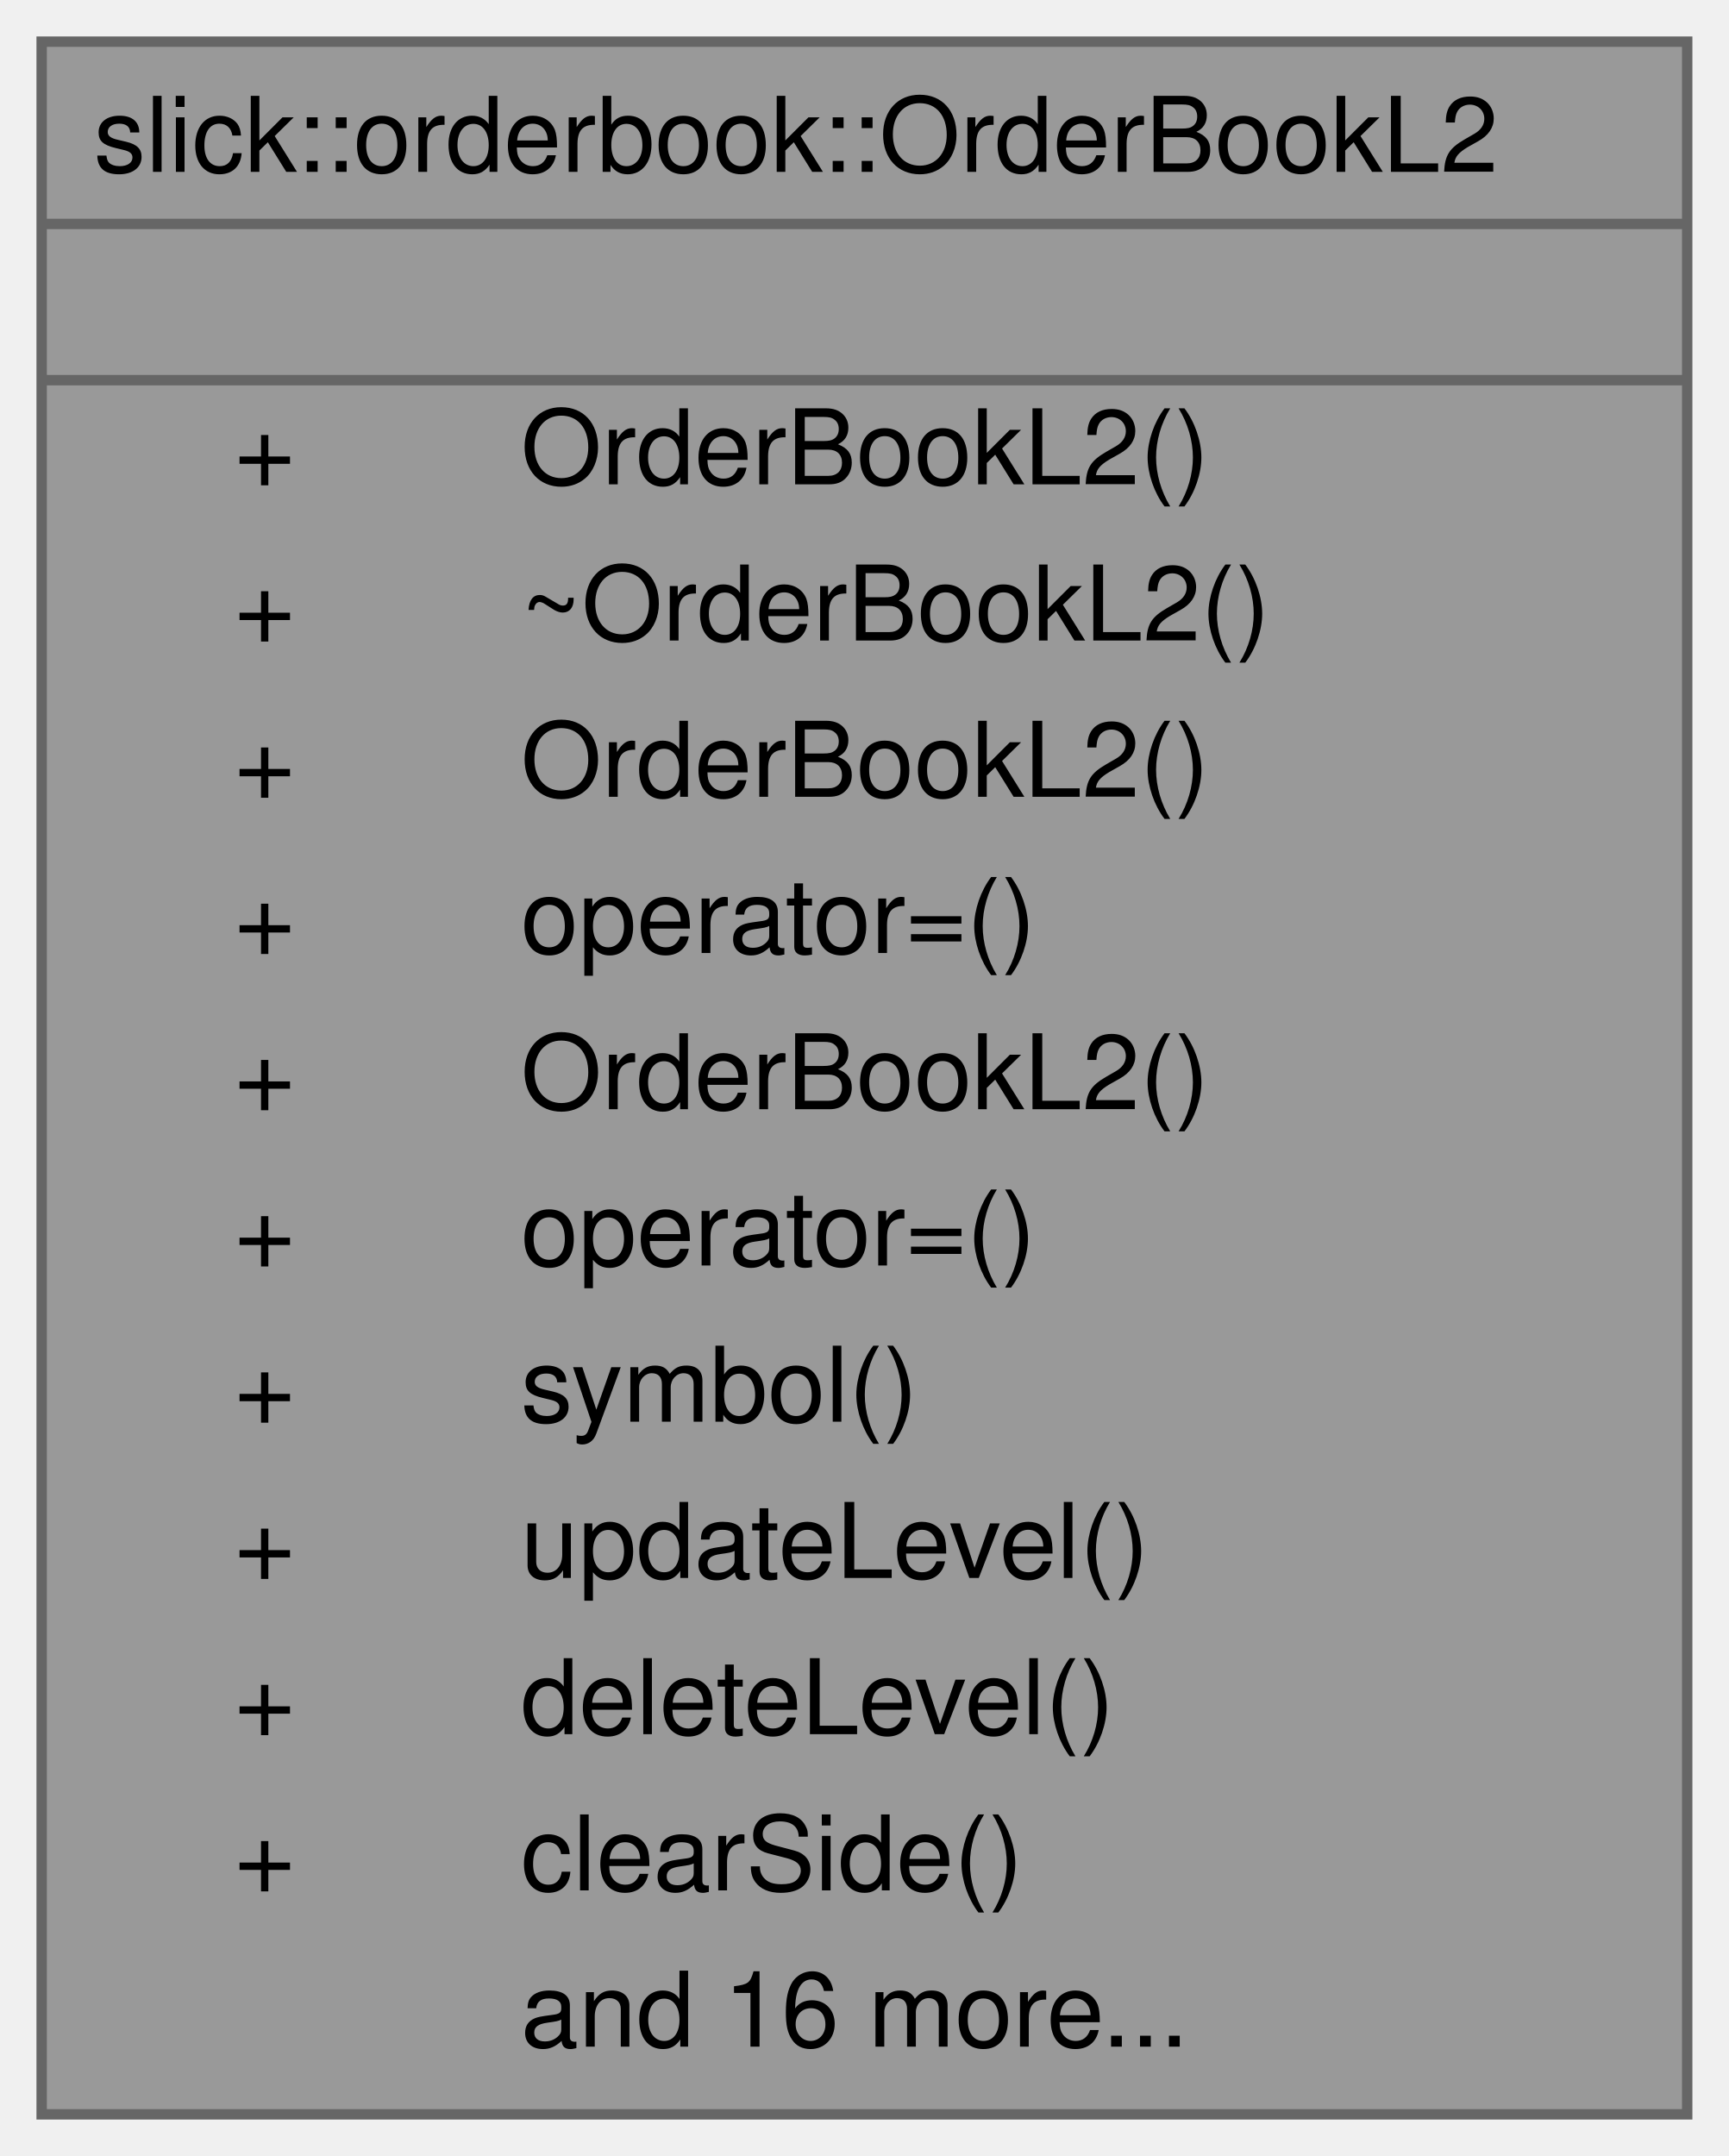
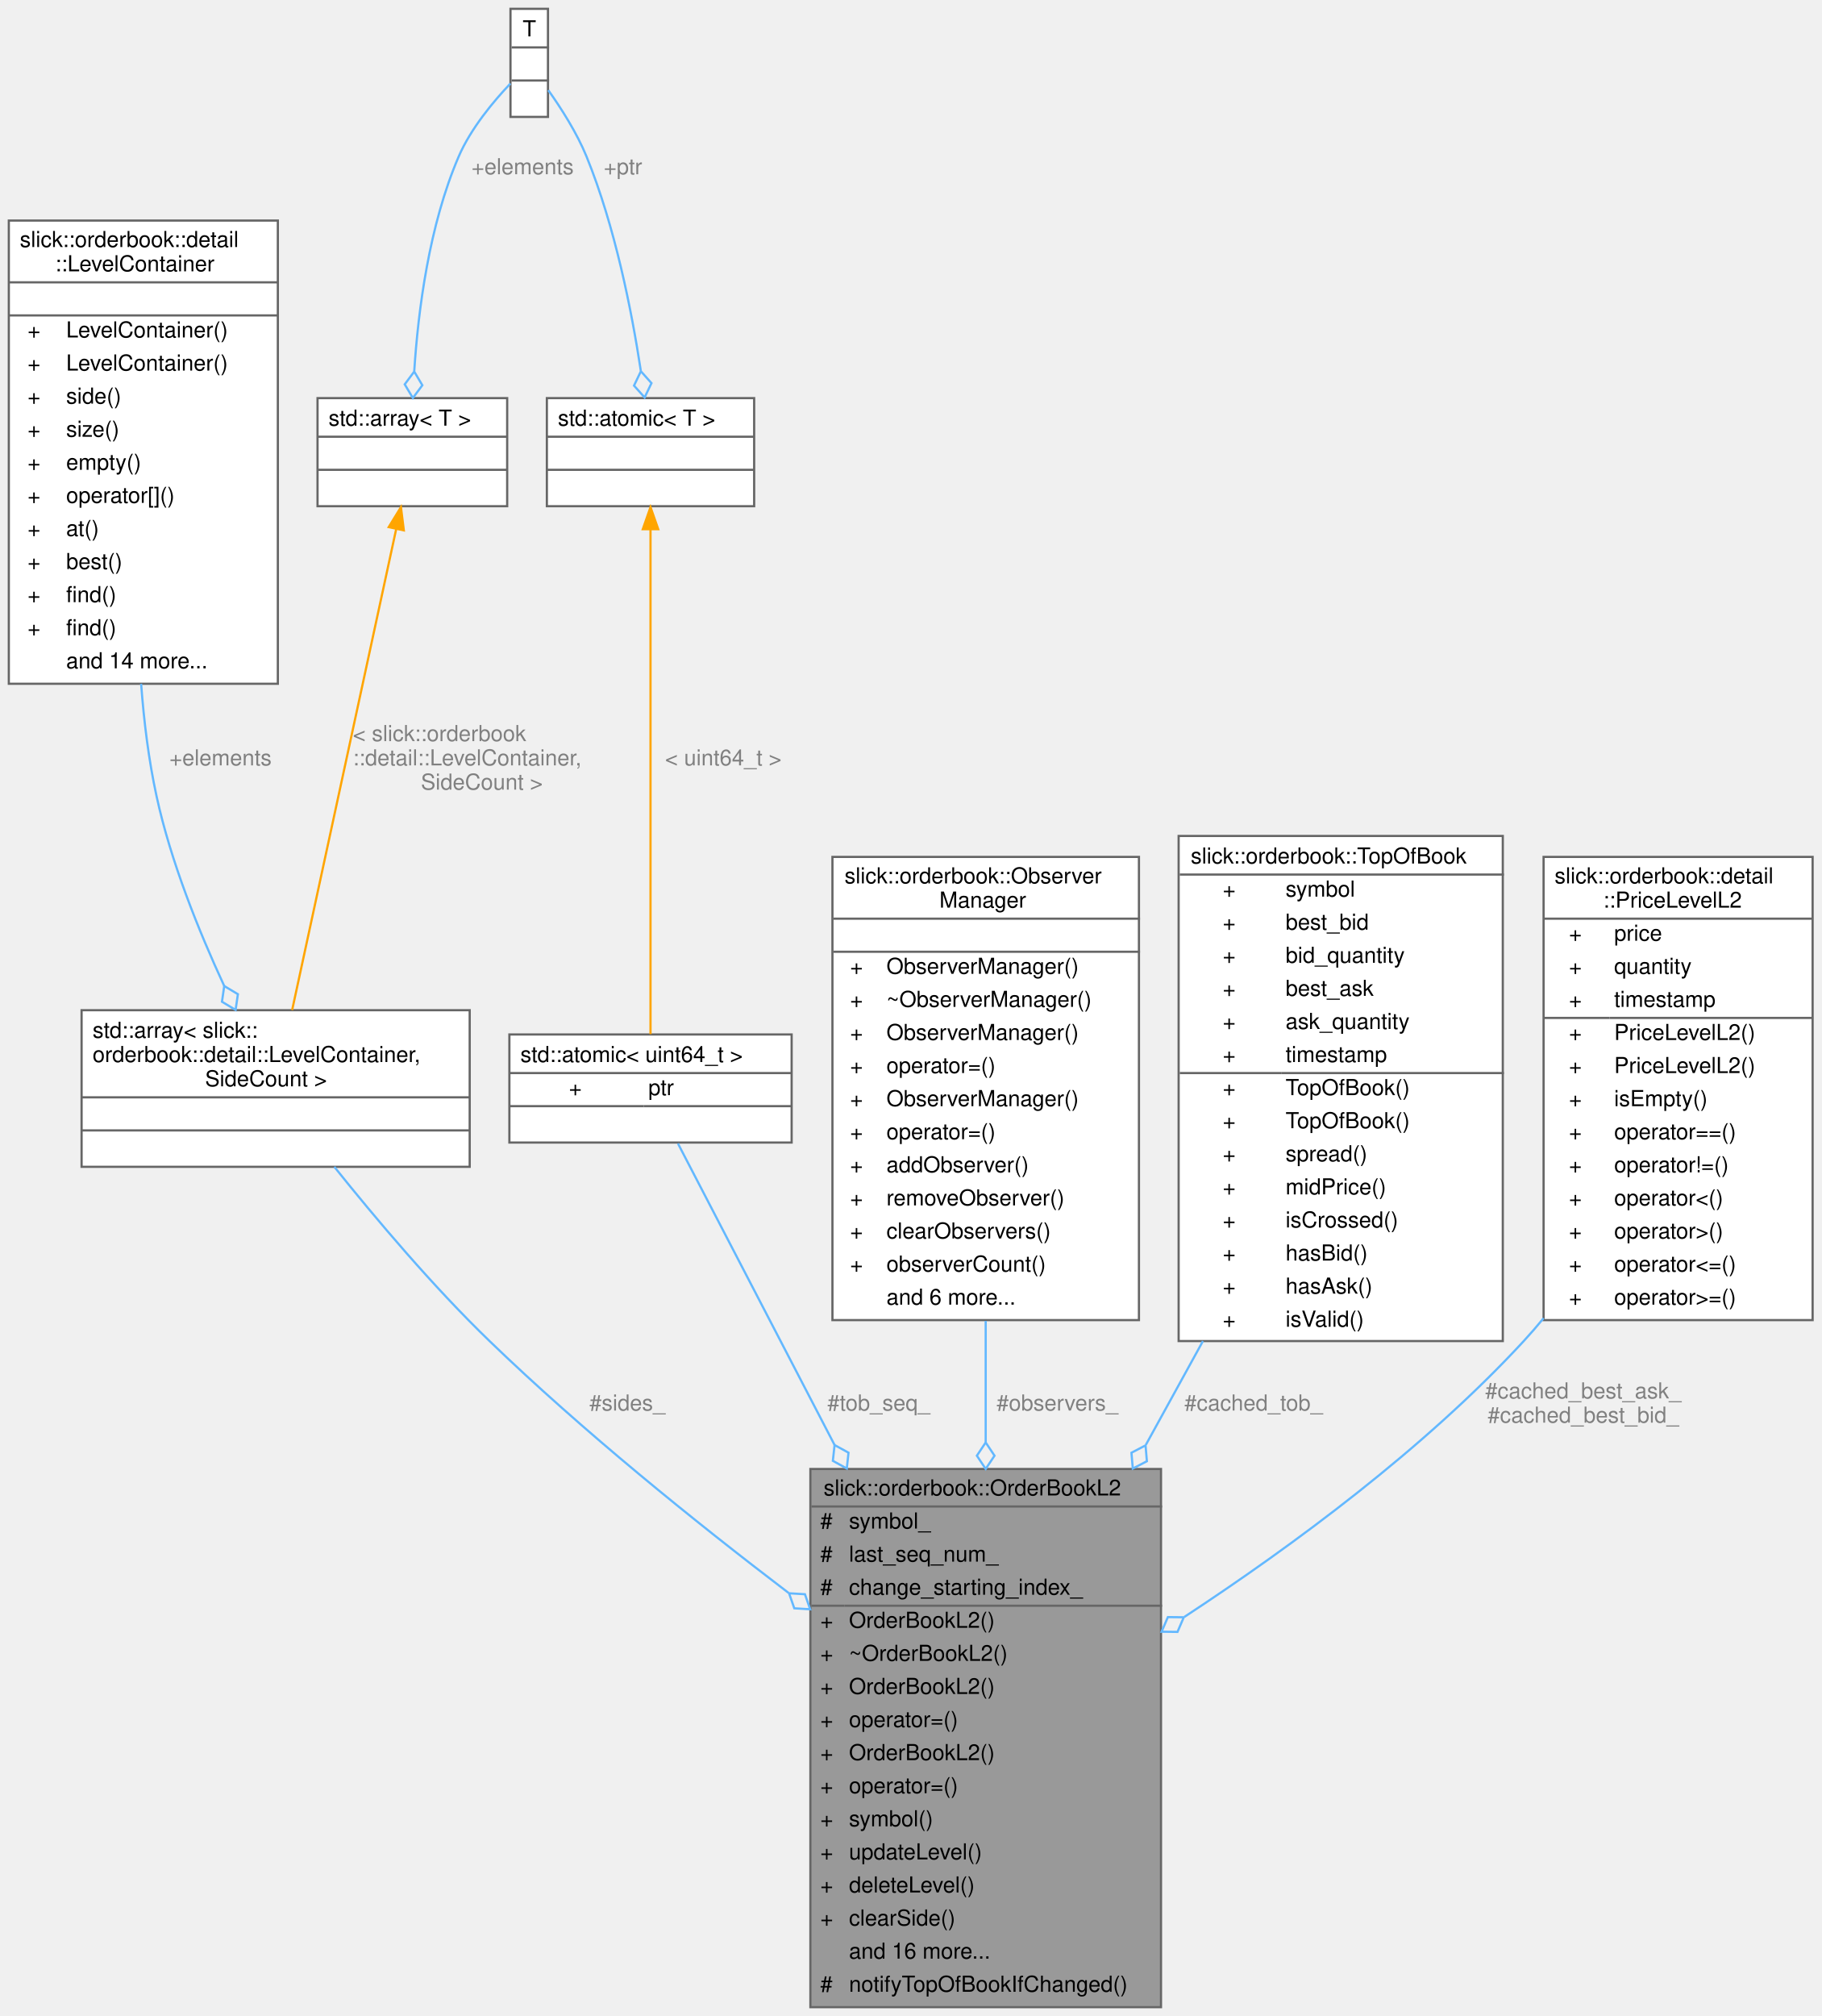
- <svg xmlns="http://www.w3.org/2000/svg" xmlns:xlink="http://www.w3.org/1999/xlink" width="166pt" height="207pt" viewBox="0.00 0.00 166.00 207.00">
-   <g id="graph0" class="graph" transform="scale(1 1) rotate(0) translate(4 203)">
+ <svg xmlns="http://www.w3.org/2000/svg" xmlns:xlink="http://www.w3.org/1999/xlink" width="826pt" height="914pt" viewBox="0.00 0.00 826.00 914.00">
+   <g id="graph0" class="graph" transform="scale(1 1) rotate(0) translate(4 910)">
    <g id="Node000001" class="node">
      <g id="a_Node000001">
        <a xlink:title="Level 2 OrderBook - aggregated price levels.">
-           <polygon fill="#999999" stroke="transparent" points="158,-199 0,-199 0,0 158,0 158,-199" />
-           <text text-anchor="start" x="5" y="-186.5" font-family="Helvetica,sans-Serif" font-size="10.00">slick::orderbook::OrderBookL2</text>
-           <text text-anchor="start" x="77" y="-171.5" font-family="Helvetica,sans-Serif" font-size="10.00"> </text>
-           <text text-anchor="start" x="18.5" y="-156.5" font-family="Helvetica,sans-Serif" font-size="10.00">+</text>
-           <text text-anchor="start" x="46" y="-156.5" font-family="Helvetica,sans-Serif" font-size="10.00">OrderBookL2()</text>
-           <text text-anchor="start" x="18.5" y="-141.5" font-family="Helvetica,sans-Serif" font-size="10.00">+</text>
-           <text text-anchor="start" x="46" y="-141.5" font-family="Helvetica,sans-Serif" font-size="10.00">~OrderBookL2()</text>
-           <text text-anchor="start" x="18.5" y="-126.5" font-family="Helvetica,sans-Serif" font-size="10.00">+</text>
-           <text text-anchor="start" x="46" y="-126.5" font-family="Helvetica,sans-Serif" font-size="10.00">OrderBookL2()</text>
-           <text text-anchor="start" x="18.5" y="-111.5" font-family="Helvetica,sans-Serif" font-size="10.00">+</text>
-           <text text-anchor="start" x="46" y="-111.5" font-family="Helvetica,sans-Serif" font-size="10.00">operator=()</text>
-           <text text-anchor="start" x="18.5" y="-96.5" font-family="Helvetica,sans-Serif" font-size="10.00">+</text>
-           <text text-anchor="start" x="46" y="-96.5" font-family="Helvetica,sans-Serif" font-size="10.00">OrderBookL2()</text>
-           <text text-anchor="start" x="18.5" y="-81.5" font-family="Helvetica,sans-Serif" font-size="10.00">+</text>
-           <text text-anchor="start" x="46" y="-81.5" font-family="Helvetica,sans-Serif" font-size="10.00">operator=()</text>
-           <text text-anchor="start" x="18.5" y="-66.5" font-family="Helvetica,sans-Serif" font-size="10.00">+</text>
-           <text text-anchor="start" x="46" y="-66.5" font-family="Helvetica,sans-Serif" font-size="10.00">symbol()</text>
-           <text text-anchor="start" x="18.5" y="-51.5" font-family="Helvetica,sans-Serif" font-size="10.00">+</text>
-           <text text-anchor="start" x="46" y="-51.5" font-family="Helvetica,sans-Serif" font-size="10.00">updateLevel()</text>
-           <text text-anchor="start" x="18.5" y="-36.5" font-family="Helvetica,sans-Serif" font-size="10.00">+</text>
-           <text text-anchor="start" x="46" y="-36.5" font-family="Helvetica,sans-Serif" font-size="10.00">deleteLevel()</text>
-           <text text-anchor="start" x="18.5" y="-21.5" font-family="Helvetica,sans-Serif" font-size="10.00">+</text>
-           <text text-anchor="start" x="46" y="-21.5" font-family="Helvetica,sans-Serif" font-size="10.00">clearSide()</text>
-           <text text-anchor="start" x="46" y="-6.5" font-family="Helvetica,sans-Serif" font-size="10.00">and 16 more...</text>
-           <polygon fill="#666666" stroke="#666666" points="0,-181.5 0,-181.5 158,-181.5 158,-181.5 0,-181.5" />
-           <polygon fill="#666666" stroke="#666666" points="0,-166.5 0,-166.5 158,-166.5 158,-166.5 0,-166.5" />
-           <polygon fill="none" stroke="#666666" points="0,0 0,-199 158,-199 158,0 0,0" />
-         </a>
-       </g>
+           <polygon fill="#999999" stroke="transparent" points="522.5,-244 363.5,-244 363.5,0 522.5,0 522.5,-244" />
+           <text text-anchor="start" x="369.5" y="-232" font-family="Helvetica,sans-Serif" font-size="10.00">slick::orderbook::OrderBookL2</text>
+           <text text-anchor="start" x="368" y="-217" font-family="Helvetica,sans-Serif" font-size="10.00">#</text>
+           <text text-anchor="start" x="381" y="-217" font-family="Helvetica,sans-Serif" font-size="10.00">symbol_</text>
+           <text text-anchor="start" x="368" y="-202" font-family="Helvetica,sans-Serif" font-size="10.00">#</text>
+           <text text-anchor="start" x="381" y="-202" font-family="Helvetica,sans-Serif" font-size="10.00">last_seq_num_</text>
+           <text text-anchor="start" x="368" y="-187" font-family="Helvetica,sans-Serif" font-size="10.00">#</text>
+           <text text-anchor="start" x="381" y="-187" font-family="Helvetica,sans-Serif" font-size="10.00">change_starting_index_</text>
+           <text text-anchor="start" x="368" y="-172" font-family="Helvetica,sans-Serif" font-size="10.00">+</text>
+           <text text-anchor="start" x="381" y="-172" font-family="Helvetica,sans-Serif" font-size="10.00">OrderBookL2()</text>
+           <text text-anchor="start" x="368" y="-157" font-family="Helvetica,sans-Serif" font-size="10.00">+</text>
+           <text text-anchor="start" x="381" y="-157" font-family="Helvetica,sans-Serif" font-size="10.00">~OrderBookL2()</text>
+           <text text-anchor="start" x="368" y="-142" font-family="Helvetica,sans-Serif" font-size="10.00">+</text>
+           <text text-anchor="start" x="381" y="-142" font-family="Helvetica,sans-Serif" font-size="10.00">OrderBookL2()</text>
+           <text text-anchor="start" x="368" y="-127" font-family="Helvetica,sans-Serif" font-size="10.00">+</text>
+           <text text-anchor="start" x="381" y="-127" font-family="Helvetica,sans-Serif" font-size="10.00">operator=()</text>
+           <text text-anchor="start" x="368" y="-112" font-family="Helvetica,sans-Serif" font-size="10.00">+</text>
+           <text text-anchor="start" x="381" y="-112" font-family="Helvetica,sans-Serif" font-size="10.00">OrderBookL2()</text>
+           <text text-anchor="start" x="368" y="-97" font-family="Helvetica,sans-Serif" font-size="10.00">+</text>
+           <text text-anchor="start" x="381" y="-97" font-family="Helvetica,sans-Serif" font-size="10.00">operator=()</text>
+           <text text-anchor="start" x="368" y="-82" font-family="Helvetica,sans-Serif" font-size="10.00">+</text>
+           <text text-anchor="start" x="381" y="-82" font-family="Helvetica,sans-Serif" font-size="10.00">symbol()</text>
+           <text text-anchor="start" x="368" y="-67" font-family="Helvetica,sans-Serif" font-size="10.00">+</text>
+           <text text-anchor="start" x="381" y="-67" font-family="Helvetica,sans-Serif" font-size="10.00">updateLevel()</text>
+           <text text-anchor="start" x="368" y="-52" font-family="Helvetica,sans-Serif" font-size="10.00">+</text>
+           <text text-anchor="start" x="381" y="-52" font-family="Helvetica,sans-Serif" font-size="10.00">deleteLevel()</text>
+           <text text-anchor="start" x="368" y="-37" font-family="Helvetica,sans-Serif" font-size="10.00">+</text>
+           <text text-anchor="start" x="381" y="-37" font-family="Helvetica,sans-Serif" font-size="10.00">clearSide()</text>
+           <text text-anchor="start" x="381" y="-22" font-family="Helvetica,sans-Serif" font-size="10.00">and 16 more...</text>
+           <text text-anchor="start" x="368" y="-7" font-family="Helvetica,sans-Serif" font-size="10.00">#</text>
+           <text text-anchor="start" x="381" y="-7" font-family="Helvetica,sans-Serif" font-size="10.00">notifyTopOfBookIfChanged()</text>
+           <polygon fill="#666666" stroke="#666666" points="364,-227 364,-227 523,-227 523,-227 364,-227" />
+           <polygon fill="#666666" stroke="#666666" points="364,-182 364,-182 379,-182 379,-182 364,-182" />
+           <polygon fill="#666666" stroke="#666666" points="379,-182 379,-182 523,-182 523,-182 379,-182" />
+           <polygon fill="none" stroke="#666666" points="363.5,0 363.5,-244 522.5,-244 522.5,0 363.5,0" />
+         </a>
+       </g>
+     </g>
+     <g id="Node000002" class="node">
+       <g id="a_Node000002">
+         <a xlink:title=" ">
+           <polygon fill="white" stroke="transparent" points="209,-452 33,-452 33,-381 209,-381 209,-452" />
+           <text text-anchor="start" x="38" y="-439.5" font-family="Helvetica,sans-Serif" font-size="10.00">std::array&lt; slick::</text>
+           <text text-anchor="start" x="38" y="-428.5" font-family="Helvetica,sans-Serif" font-size="10.00">orderbook::detail::LevelContainer,</text>
+           <text text-anchor="start" x="89" y="-417.5" font-family="Helvetica,sans-Serif" font-size="10.00"> SideCount &gt;</text>
+           <text text-anchor="start" x="119" y="-402.5" font-family="Helvetica,sans-Serif" font-size="10.00"> </text>
+           <text text-anchor="start" x="119" y="-387.5" font-family="Helvetica,sans-Serif" font-size="10.00"> </text>
+           <polygon fill="#666666" stroke="#666666" points="33,-412.5 33,-412.5 209,-412.5 209,-412.5 33,-412.5" />
+           <polygon fill="#666666" stroke="#666666" points="33,-397.5 33,-397.5 209,-397.5 209,-397.5 33,-397.5" />
+           <polygon fill="none" stroke="#666666" points="33,-381 33,-452 209,-452 209,-381 33,-381" />
+         </a>
+       </g>
+     </g>
+     <g id="edge1_Node000001_Node000002" class="edge">
+       <g id="a_edge1_Node000001_Node000002">
+         <a xlink:title=" ">
+           <path fill="none" stroke="#63b8ff" d="M147.63,-380.97C166.28,-357.66 192.36,-326.76 218,-302 260.14,-261.31 310.93,-220.31 353.59,-187.83" />
+           <polygon fill="none" stroke="#63b8ff" points="353.83,-187.65 356.2,-180.84 363.4,-180.4 361.03,-187.22 353.83,-187.65" />
+         </a>
+       </g>
+       <text text-anchor="middle" x="280.5" y="-270.5" font-family="Helvetica,sans-Serif" font-size="10.00" fill="grey"> #sides_</text>
+     </g>
+     <g id="Node000003" class="node">
+       <g id="a_Node000003">
+         <a xlink:href="classslick_1_1orderbook_1_1detail_1_1LevelContainer.html" target="_top" xlink:title="Container for storing sorted price levels Uses a sorted vector for cache-friendly storage (optimal fo...">
+           <polygon fill="white" stroke="transparent" points="122,-810 0,-810 0,-600 122,-600 122,-810" />
+           <text text-anchor="start" x="5" y="-798" font-family="Helvetica,sans-Serif" font-size="10.00">slick::orderbook::detail</text>
+           <text text-anchor="start" x="21" y="-787" font-family="Helvetica,sans-Serif" font-size="10.00">::LevelContainer</text>
+           <text text-anchor="start" x="59" y="-772" font-family="Helvetica,sans-Serif" font-size="10.00"> </text>
+           <text text-anchor="start" x="8.5" y="-757" font-family="Helvetica,sans-Serif" font-size="10.00">+</text>
+           <text text-anchor="start" x="26" y="-757" font-family="Helvetica,sans-Serif" font-size="10.00">LevelContainer()</text>
+           <text text-anchor="start" x="8.5" y="-742" font-family="Helvetica,sans-Serif" font-size="10.00">+</text>
+           <text text-anchor="start" x="26" y="-742" font-family="Helvetica,sans-Serif" font-size="10.00">LevelContainer()</text>
+           <text text-anchor="start" x="8.5" y="-727" font-family="Helvetica,sans-Serif" font-size="10.00">+</text>
+           <text text-anchor="start" x="26" y="-727" font-family="Helvetica,sans-Serif" font-size="10.00">side()</text>
+           <text text-anchor="start" x="8.5" y="-712" font-family="Helvetica,sans-Serif" font-size="10.00">+</text>
+           <text text-anchor="start" x="26" y="-712" font-family="Helvetica,sans-Serif" font-size="10.00">size()</text>
+           <text text-anchor="start" x="8.5" y="-697" font-family="Helvetica,sans-Serif" font-size="10.00">+</text>
+           <text text-anchor="start" x="26" y="-697" font-family="Helvetica,sans-Serif" font-size="10.00">empty()</text>
+           <text text-anchor="start" x="8.5" y="-682" font-family="Helvetica,sans-Serif" font-size="10.00">+</text>
+           <text text-anchor="start" x="26" y="-682" font-family="Helvetica,sans-Serif" font-size="10.00">operator[]()</text>
+           <text text-anchor="start" x="8.5" y="-667" font-family="Helvetica,sans-Serif" font-size="10.00">+</text>
+           <text text-anchor="start" x="26" y="-667" font-family="Helvetica,sans-Serif" font-size="10.00">at()</text>
+           <text text-anchor="start" x="8.5" y="-652" font-family="Helvetica,sans-Serif" font-size="10.00">+</text>
+           <text text-anchor="start" x="26" y="-652" font-family="Helvetica,sans-Serif" font-size="10.00">best()</text>
+           <text text-anchor="start" x="8.5" y="-637" font-family="Helvetica,sans-Serif" font-size="10.00">+</text>
+           <text text-anchor="start" x="26" y="-637" font-family="Helvetica,sans-Serif" font-size="10.00">find()</text>
+           <text text-anchor="start" x="8.5" y="-622" font-family="Helvetica,sans-Serif" font-size="10.00">+</text>
+           <text text-anchor="start" x="26" y="-622" font-family="Helvetica,sans-Serif" font-size="10.00">find()</text>
+           <text text-anchor="start" x="26" y="-607" font-family="Helvetica,sans-Serif" font-size="10.00">and 14 more...</text>
+           <polygon fill="#666666" stroke="#666666" points="0,-782 0,-782 122,-782 122,-782 0,-782" />
+           <polygon fill="#666666" stroke="#666666" points="0,-767 0,-767 122,-767 122,-767 0,-767" />
+           <polygon fill="none" stroke="#666666" points="0,-600 0,-810 122,-810 122,-600 0,-600" />
+         </a>
+       </g>
+     </g>
+     <g id="edge2_Node000002_Node000003" class="edge">
+       <g id="a_edge2_Node000002_Node000003">
+         <a xlink:title=" ">
+           <path fill="none" stroke="#63b8ff" d="M60,-599.98C61.27,-582.82 63.45,-565.32 67,-549 73.46,-519.3 86.2,-487.75 97.68,-463" />
+           <polygon fill="none" stroke="#63b8ff" points="97.69,-462.97 96.66,-455.84 102.84,-452.13 103.88,-459.27 97.69,-462.97" />
+         </a>
+       </g>
+       <text text-anchor="middle" x="96" y="-563" font-family="Helvetica,sans-Serif" font-size="10.00" fill="grey"> +elements</text>
+     </g>
+     <g id="Node000004" class="node">
+       <g id="a_Node000004">
+         <a xlink:title=" ">
+           <polygon fill="white" stroke="transparent" points="226,-729.5 140,-729.5 140,-680.5 226,-680.5 226,-729.5" />
+           <text text-anchor="start" x="145" y="-717" font-family="Helvetica,sans-Serif" font-size="10.00">std::array&lt; T &gt;</text>
+           <text text-anchor="start" x="181" y="-702" font-family="Helvetica,sans-Serif" font-size="10.00"> </text>
+           <text text-anchor="start" x="181" y="-687" font-family="Helvetica,sans-Serif" font-size="10.00"> </text>
+           <polygon fill="#666666" stroke="#666666" points="140,-712 140,-712 226,-712 226,-712 140,-712" />
+           <polygon fill="#666666" stroke="#666666" points="140,-697 140,-697 226,-697 226,-697 140,-697" />
+           <polygon fill="none" stroke="#666666" points="140,-680.5 140,-729.5 226,-729.5 226,-680.5 140,-680.5" />
+         </a>
+       </g>
+     </g>
+     <g id="edge3_Node000002_Node000004" class="edge">
+       <g id="a_edge3_Node000002_Node000004">
+         <a xlink:title=" ">
+           <path fill="none" stroke="orange" d="M175.67,-670.14C163.79,-615.25 140.46,-507.4 128.48,-452.06" />
+           <polygon fill="orange" stroke="orange" points="172.28,-671.03 177.82,-680.07 179.13,-669.55 172.28,-671.03" />
+         </a>
+       </g>
+       <text text-anchor="start" x="156" y="-574" font-family="Helvetica,sans-Serif" font-size="10.00" fill="grey"> &lt; slick::orderbook</text>
+       <text text-anchor="start" x="156" y="-563" font-family="Helvetica,sans-Serif" font-size="10.00" fill="grey">::detail::LevelContainer,</text>
+       <text text-anchor="middle" x="214.5" y="-552" font-family="Helvetica,sans-Serif" font-size="10.00" fill="grey"> SideCount &gt;</text>
+     </g>
+     <g id="Node000005" class="node">
+       <g id="a_Node000005">
+         <a xlink:title=" ">
+           <polygon fill="white" stroke="transparent" points="244.5,-906 227.5,-906 227.5,-857 244.5,-857 244.5,-906" />
+           <text text-anchor="start" x="233" y="-893.5" font-family="Helvetica,sans-Serif" font-size="10.00">T</text>
+           <text text-anchor="start" x="234.5" y="-878.5" font-family="Helvetica,sans-Serif" font-size="10.00"> </text>
+           <text text-anchor="start" x="234.5" y="-863.5" font-family="Helvetica,sans-Serif" font-size="10.00"> </text>
+           <polygon fill="#666666" stroke="#666666" points="228,-888.5 228,-888.5 245,-888.5 245,-888.5 228,-888.5" />
+           <polygon fill="#666666" stroke="#666666" points="228,-873.5 228,-873.5 245,-873.5 245,-873.5 228,-873.5" />
+           <polygon fill="none" stroke="#666666" points="227.5,-857 227.5,-906 244.5,-906 244.5,-857 227.5,-857" />
+         </a>
+       </g>
+     </g>
+     <g id="edge4_Node000004_Node000005" class="edge">
+       <g id="a_edge4_Node000004_Node000005">
+         <a xlink:title=" ">
+           <path fill="none" stroke="#63b8ff" d="M227.45,-872.11C220,-864.27 209.54,-851.87 204,-839 190.59,-807.86 185.63,-769.32 183.86,-741.75" />
+           <polygon fill="none" stroke="#63b8ff" points="183.85,-741.54 179.54,-735.75 183.23,-729.56 187.53,-735.34 183.85,-741.54" />
+         </a>
+       </g>
+       <text text-anchor="middle" x="233" y="-831" font-family="Helvetica,sans-Serif" font-size="10.00" fill="grey"> +elements</text>
+     </g>
+     <g id="Node000010" class="node">
+       <g id="a_Node000010">
+         <a xlink:title=" ">
+           <polygon fill="white" stroke="transparent" points="338,-729.5 244,-729.5 244,-680.5 338,-680.5 338,-729.5" />
+           <text text-anchor="start" x="249" y="-717" font-family="Helvetica,sans-Serif" font-size="10.00">std::atomic&lt; T &gt;</text>
+           <text text-anchor="start" x="289" y="-702" font-family="Helvetica,sans-Serif" font-size="10.00"> </text>
+           <text text-anchor="start" x="289" y="-687" font-family="Helvetica,sans-Serif" font-size="10.00"> </text>
+           <polygon fill="#666666" stroke="#666666" points="244,-712 244,-712 338,-712 338,-712 244,-712" />
+           <polygon fill="#666666" stroke="#666666" points="244,-697 244,-697 338,-697 338,-697 244,-697" />
+           <polygon fill="none" stroke="#666666" points="244,-680.5 244,-729.5 338,-729.5 338,-680.5 244,-680.5" />
+         </a>
+       </g>
+     </g>
+     <g id="edge10_Node000010_Node000005" class="edge">
+       <g id="a_edge10_Node000010_Node000005">
+         <a xlink:title=" ">
+           <path fill="none" stroke="#63b8ff" d="M244.66,-869.1C250.36,-861.07 257.57,-849.86 262,-839 274.86,-807.45 282.44,-769.26 286.6,-741.91" />
+           <polygon fill="none" stroke="#63b8ff" points="286.63,-741.68 283.52,-735.17 288.33,-729.8 291.44,-736.3 286.63,-741.68" />
+         </a>
+       </g>
+       <text text-anchor="middle" x="278.5" y="-831" font-family="Helvetica,sans-Serif" font-size="10.00" fill="grey"> +ptr</text>
+     </g>
+     <g id="Node000006" class="node">
+       <g id="a_Node000006">
+         <a xlink:href="classslick_1_1orderbook_1_1ObserverManager.html" target="_top" xlink:title="Observer manager for notifying multiple observers Uses type erasure to support both concept-based and...">
+           <polygon fill="white" stroke="transparent" points="512.5,-521.5 373.5,-521.5 373.5,-311.5 512.5,-311.5 512.5,-521.5" />
+           <text text-anchor="start" x="379" y="-509.5" font-family="Helvetica,sans-Serif" font-size="10.00">slick::orderbook::Observer</text>
+           <text text-anchor="start" x="422" y="-498.5" font-family="Helvetica,sans-Serif" font-size="10.00">Manager</text>
+           <text text-anchor="start" x="441.5" y="-483.5" font-family="Helvetica,sans-Serif" font-size="10.00"> </text>
+           <text text-anchor="start" x="381.5" y="-468.5" font-family="Helvetica,sans-Serif" font-size="10.00">+</text>
+           <text text-anchor="start" x="398" y="-468.5" font-family="Helvetica,sans-Serif" font-size="10.00">ObserverManager()</text>
+           <text text-anchor="start" x="381.5" y="-453.5" font-family="Helvetica,sans-Serif" font-size="10.00">+</text>
+           <text text-anchor="start" x="398" y="-453.5" font-family="Helvetica,sans-Serif" font-size="10.00">~ObserverManager()</text>
+           <text text-anchor="start" x="381.5" y="-438.5" font-family="Helvetica,sans-Serif" font-size="10.00">+</text>
+           <text text-anchor="start" x="398" y="-438.5" font-family="Helvetica,sans-Serif" font-size="10.00">ObserverManager()</text>
+           <text text-anchor="start" x="381.5" y="-423.5" font-family="Helvetica,sans-Serif" font-size="10.00">+</text>
+           <text text-anchor="start" x="398" y="-423.5" font-family="Helvetica,sans-Serif" font-size="10.00">operator=()</text>
+           <text text-anchor="start" x="381.5" y="-408.5" font-family="Helvetica,sans-Serif" font-size="10.00">+</text>
+           <text text-anchor="start" x="398" y="-408.5" font-family="Helvetica,sans-Serif" font-size="10.00">ObserverManager()</text>
+           <text text-anchor="start" x="381.5" y="-393.5" font-family="Helvetica,sans-Serif" font-size="10.00">+</text>
+           <text text-anchor="start" x="398" y="-393.5" font-family="Helvetica,sans-Serif" font-size="10.00">operator=()</text>
+           <text text-anchor="start" x="381.5" y="-378.5" font-family="Helvetica,sans-Serif" font-size="10.00">+</text>
+           <text text-anchor="start" x="398" y="-378.5" font-family="Helvetica,sans-Serif" font-size="10.00">addObserver()</text>
+           <text text-anchor="start" x="381.5" y="-363.5" font-family="Helvetica,sans-Serif" font-size="10.00">+</text>
+           <text text-anchor="start" x="398" y="-363.5" font-family="Helvetica,sans-Serif" font-size="10.00">removeObserver()</text>
+           <text text-anchor="start" x="381.5" y="-348.5" font-family="Helvetica,sans-Serif" font-size="10.00">+</text>
+           <text text-anchor="start" x="398" y="-348.5" font-family="Helvetica,sans-Serif" font-size="10.00">clearObservers()</text>
+           <text text-anchor="start" x="381.5" y="-333.5" font-family="Helvetica,sans-Serif" font-size="10.00">+</text>
+           <text text-anchor="start" x="398" y="-333.5" font-family="Helvetica,sans-Serif" font-size="10.00">observerCount()</text>
+           <text text-anchor="start" x="398" y="-318.5" font-family="Helvetica,sans-Serif" font-size="10.00">and 6 more...</text>
+           <polygon fill="#666666" stroke="#666666" points="374,-493.5 374,-493.5 513,-493.5 513,-493.5 374,-493.5" />
+           <polygon fill="#666666" stroke="#666666" points="374,-478.5 374,-478.5 513,-478.5 513,-478.5 374,-478.5" />
+           <polygon fill="none" stroke="#666666" points="373.5,-311.5 373.5,-521.5 512.5,-521.5 512.5,-311.5 373.5,-311.5" />
+         </a>
+       </g>
+     </g>
+     <g id="edge5_Node000001_Node000006" class="edge">
+       <g id="a_edge5_Node000001_Node000006">
+         <a xlink:title=" ">
+           <path fill="none" stroke="#63b8ff" d="M443,-311.14C443,-293.31 443,-274.57 443,-256.11" />
+           <polygon fill="none" stroke="#63b8ff" points="443,-256.03 439,-250.03 443,-244.03 447,-250.03 443,-256.03" />
+         </a>
+       </g>
+       <text text-anchor="middle" x="475.5" y="-270.5" font-family="Helvetica,sans-Serif" font-size="10.00" fill="grey"> #observers_</text>
+     </g>
+     <g id="Node000007" class="node">
+       <g id="a_Node000007">
+         <a xlink:href="structslick_1_1orderbook_1_1TopOfBook.html" target="_top" xlink:title="Top-of-book snapshot - best bid and ask.">
+           <polygon fill="white" stroke="transparent" points="677.5,-531 530.5,-531 530.5,-302 677.5,-302 677.5,-531" />
+           <text text-anchor="start" x="536" y="-518.5" font-family="Helvetica,sans-Serif" font-size="10.00">slick::orderbook::TopOfBook</text>
+           <text text-anchor="start" x="550.5" y="-503.5" font-family="Helvetica,sans-Serif" font-size="10.00">+</text>
+           <text text-anchor="start" x="579" y="-503.5" font-family="Helvetica,sans-Serif" font-size="10.00">symbol</text>
+           <text text-anchor="start" x="550.5" y="-488.5" font-family="Helvetica,sans-Serif" font-size="10.00">+</text>
+           <text text-anchor="start" x="579" y="-488.5" font-family="Helvetica,sans-Serif" font-size="10.00">best_bid</text>
+           <text text-anchor="start" x="550.5" y="-473.5" font-family="Helvetica,sans-Serif" font-size="10.00">+</text>
+           <text text-anchor="start" x="579" y="-473.5" font-family="Helvetica,sans-Serif" font-size="10.00">bid_quantity</text>
+           <text text-anchor="start" x="550.5" y="-458.5" font-family="Helvetica,sans-Serif" font-size="10.00">+</text>
+           <text text-anchor="start" x="579" y="-458.5" font-family="Helvetica,sans-Serif" font-size="10.00">best_ask</text>
+           <text text-anchor="start" x="550.5" y="-443.5" font-family="Helvetica,sans-Serif" font-size="10.00">+</text>
+           <text text-anchor="start" x="579" y="-443.5" font-family="Helvetica,sans-Serif" font-size="10.00">ask_quantity</text>
+           <text text-anchor="start" x="550.5" y="-428.5" font-family="Helvetica,sans-Serif" font-size="10.00">+</text>
+           <text text-anchor="start" x="579" y="-428.5" font-family="Helvetica,sans-Serif" font-size="10.00">timestamp</text>
+           <text text-anchor="start" x="550.5" y="-413.5" font-family="Helvetica,sans-Serif" font-size="10.00">+</text>
+           <text text-anchor="start" x="579" y="-413.5" font-family="Helvetica,sans-Serif" font-size="10.00">TopOfBook()</text>
+           <text text-anchor="start" x="550.5" y="-398.5" font-family="Helvetica,sans-Serif" font-size="10.00">+</text>
+           <text text-anchor="start" x="579" y="-398.5" font-family="Helvetica,sans-Serif" font-size="10.00">TopOfBook()</text>
+           <text text-anchor="start" x="550.5" y="-383.5" font-family="Helvetica,sans-Serif" font-size="10.00">+</text>
+           <text text-anchor="start" x="579" y="-383.5" font-family="Helvetica,sans-Serif" font-size="10.00">spread()</text>
+           <text text-anchor="start" x="550.5" y="-368.5" font-family="Helvetica,sans-Serif" font-size="10.00">+</text>
+           <text text-anchor="start" x="579" y="-368.5" font-family="Helvetica,sans-Serif" font-size="10.00">midPrice()</text>
+           <text text-anchor="start" x="550.5" y="-353.5" font-family="Helvetica,sans-Serif" font-size="10.00">+</text>
+           <text text-anchor="start" x="579" y="-353.5" font-family="Helvetica,sans-Serif" font-size="10.00">isCrossed()</text>
+           <text text-anchor="start" x="550.5" y="-338.5" font-family="Helvetica,sans-Serif" font-size="10.00">+</text>
+           <text text-anchor="start" x="579" y="-338.5" font-family="Helvetica,sans-Serif" font-size="10.00">hasBid()</text>
+           <text text-anchor="start" x="550.5" y="-323.5" font-family="Helvetica,sans-Serif" font-size="10.00">+</text>
+           <text text-anchor="start" x="579" y="-323.5" font-family="Helvetica,sans-Serif" font-size="10.00">hasAsk()</text>
+           <text text-anchor="start" x="550.5" y="-308.5" font-family="Helvetica,sans-Serif" font-size="10.00">+</text>
+           <text text-anchor="start" x="579" y="-308.5" font-family="Helvetica,sans-Serif" font-size="10.00">isValid()</text>
+           <polygon fill="#666666" stroke="#666666" points="531,-513.5 531,-513.5 678,-513.5 678,-513.5 531,-513.5" />
+           <polygon fill="#666666" stroke="#666666" points="531,-423.5 531,-423.5 577,-423.5 577,-423.5 531,-423.5" />
+           <polygon fill="#666666" stroke="#666666" points="577,-423.5 577,-423.5 678,-423.5 678,-423.5 577,-423.5" />
+           <polygon fill="none" stroke="#666666" points="530.5,-302 530.5,-531 677.5,-531 677.5,-302 530.5,-302" />
+         </a>
+       </g>
+     </g>
+     <g id="edge6_Node000001_Node000007" class="edge">
+       <g id="a_edge6_Node000001_Node000007">
+         <a xlink:title=" ">
+           <path fill="none" stroke="#63b8ff" d="M541.52,-301.99C533.05,-286.6 524.29,-270.69 515.66,-255" />
+           <polygon fill="none" stroke="#63b8ff" points="515.49,-254.7 509.1,-251.37 509.71,-244.19 516.1,-247.52 515.49,-254.7" />
+         </a>
+       </g>
+       <text text-anchor="middle" x="564.5" y="-270.5" font-family="Helvetica,sans-Serif" font-size="10.00" fill="grey"> #cached_tob_</text>
+     </g>
+     <g id="Node000008" class="node">
+       <g id="a_Node000008">
+         <a xlink:href="structslick_1_1orderbook_1_1detail_1_1PriceLevelL2.html" target="_top" xlink:title="Price level for Level 2 orderbook (aggregated) Stores total quantity at a specific price point.">
+           <polygon fill="white" stroke="transparent" points="818,-521.5 696,-521.5 696,-311.5 818,-311.5 818,-521.5" />
+           <text text-anchor="start" x="701" y="-509.5" font-family="Helvetica,sans-Serif" font-size="10.00">slick::orderbook::detail</text>
+           <text text-anchor="start" x="723" y="-498.5" font-family="Helvetica,sans-Serif" font-size="10.00">::PriceLevelL2</text>
+           <text text-anchor="start" x="707.5" y="-483.5" font-family="Helvetica,sans-Serif" font-size="10.00">+</text>
+           <text text-anchor="start" x="728" y="-483.5" font-family="Helvetica,sans-Serif" font-size="10.00">price</text>
+           <text text-anchor="start" x="707.5" y="-468.5" font-family="Helvetica,sans-Serif" font-size="10.00">+</text>
+           <text text-anchor="start" x="728" y="-468.5" font-family="Helvetica,sans-Serif" font-size="10.00">quantity</text>
+           <text text-anchor="start" x="707.5" y="-453.5" font-family="Helvetica,sans-Serif" font-size="10.00">+</text>
+           <text text-anchor="start" x="728" y="-453.5" font-family="Helvetica,sans-Serif" font-size="10.00">timestamp</text>
+           <text text-anchor="start" x="707.5" y="-438.5" font-family="Helvetica,sans-Serif" font-size="10.00">+</text>
+           <text text-anchor="start" x="728" y="-438.5" font-family="Helvetica,sans-Serif" font-size="10.00">PriceLevelL2()</text>
+           <text text-anchor="start" x="707.5" y="-423.5" font-family="Helvetica,sans-Serif" font-size="10.00">+</text>
+           <text text-anchor="start" x="728" y="-423.5" font-family="Helvetica,sans-Serif" font-size="10.00">PriceLevelL2()</text>
+           <text text-anchor="start" x="707.5" y="-408.5" font-family="Helvetica,sans-Serif" font-size="10.00">+</text>
+           <text text-anchor="start" x="728" y="-408.5" font-family="Helvetica,sans-Serif" font-size="10.00">isEmpty()</text>
+           <text text-anchor="start" x="707.5" y="-393.5" font-family="Helvetica,sans-Serif" font-size="10.00">+</text>
+           <text text-anchor="start" x="728" y="-393.5" font-family="Helvetica,sans-Serif" font-size="10.00">operator==()</text>
+           <text text-anchor="start" x="707.5" y="-378.5" font-family="Helvetica,sans-Serif" font-size="10.00">+</text>
+           <text text-anchor="start" x="728" y="-378.5" font-family="Helvetica,sans-Serif" font-size="10.00">operator!=()</text>
+           <text text-anchor="start" x="707.5" y="-363.5" font-family="Helvetica,sans-Serif" font-size="10.00">+</text>
+           <text text-anchor="start" x="728" y="-363.5" font-family="Helvetica,sans-Serif" font-size="10.00">operator&lt;()</text>
+           <text text-anchor="start" x="707.5" y="-348.5" font-family="Helvetica,sans-Serif" font-size="10.00">+</text>
+           <text text-anchor="start" x="728" y="-348.5" font-family="Helvetica,sans-Serif" font-size="10.00">operator&gt;()</text>
+           <text text-anchor="start" x="707.5" y="-333.5" font-family="Helvetica,sans-Serif" font-size="10.00">+</text>
+           <text text-anchor="start" x="728" y="-333.5" font-family="Helvetica,sans-Serif" font-size="10.00">operator&lt;=()</text>
+           <text text-anchor="start" x="707.5" y="-318.5" font-family="Helvetica,sans-Serif" font-size="10.00">+</text>
+           <text text-anchor="start" x="728" y="-318.5" font-family="Helvetica,sans-Serif" font-size="10.00">operator&gt;=()</text>
+           <polygon fill="#666666" stroke="#666666" points="696,-493.5 696,-493.5 818,-493.5 818,-493.5 696,-493.5" />
+           <polygon fill="#666666" stroke="#666666" points="696,-448.5 696,-448.5 726,-448.5 726,-448.5 696,-448.5" />
+           <polygon fill="#666666" stroke="#666666" points="726,-448.5 726,-448.5 818,-448.5 818,-448.5 726,-448.5" />
+           <polygon fill="none" stroke="#666666" points="696,-311.5 696,-521.5 818,-521.5 818,-311.5 696,-311.5" />
+         </a>
+       </g>
+     </g>
+     <g id="edge7_Node000001_Node000008" class="edge">
+       <g id="a_edge7_Node000001_Node000008">
+         <a xlink:title=" ">
+           <path fill="none" stroke="#63b8ff" d="M696,-312.37C693.06,-308.79 690.06,-305.32 687,-302 642.1,-253.34 582.26,-209.2 533.09,-176.93" />
+           <polygon fill="none" stroke="#63b8ff" points="532.83,-176.77 525.62,-176.85 522.77,-170.23 529.98,-170.14 532.83,-176.77" />
+         </a>
+       </g>
+       <text text-anchor="middle" x="714" y="-276" font-family="Helvetica,sans-Serif" font-size="10.00" fill="grey"> #cached_best_ask_</text>
+       <text text-anchor="middle" x="714" y="-265" font-family="Helvetica,sans-Serif" font-size="10.00" fill="grey">#cached_best_bid_</text>
+     </g>
+     <g id="Node000009" class="node">
+       <g id="a_Node000009">
+         <a xlink:title=" ">
+           <polygon fill="white" stroke="transparent" points="355,-441 227,-441 227,-392 355,-392 355,-441" />
+           <text text-anchor="start" x="232" y="-428.5" font-family="Helvetica,sans-Serif" font-size="10.00">std::atomic&lt; uint64_t &gt;</text>
+           <text text-anchor="start" x="254" y="-413.5" font-family="Helvetica,sans-Serif" font-size="10.00">+</text>
+           <text text-anchor="start" x="290" y="-413.5" font-family="Helvetica,sans-Serif" font-size="10.00">ptr</text>
+           <text text-anchor="start" x="289" y="-398.5" font-family="Helvetica,sans-Serif" font-size="10.00"> </text>
+           <polygon fill="#666666" stroke="#666666" points="227,-423.5 227,-423.5 355,-423.5 355,-423.5 227,-423.5" />
+           <polygon fill="#666666" stroke="#666666" points="227,-408.5 227,-408.5 288,-408.5 288,-408.5 227,-408.5" />
+           <polygon fill="#666666" stroke="#666666" points="288,-408.5 288,-408.5 355,-408.5 355,-408.5 288,-408.5" />
+           <polygon fill="none" stroke="#666666" points="227,-392 227,-441 355,-441 355,-392 227,-392" />
+         </a>
+       </g>
+     </g>
+     <g id="edge8_Node000001_Node000009" class="edge">
+       <g id="a_edge8_Node000001_Node000009">
+         <a xlink:title=" ">
+           <path fill="none" stroke="#63b8ff" d="M303.44,-391.56C319.16,-361.31 347.44,-306.9 374.45,-254.92" />
+           <polygon fill="none" stroke="#63b8ff" points="374.47,-254.87 373.69,-247.7 380.01,-244.22 380.79,-251.39 374.47,-254.87" />
+         </a>
+       </g>
+       <text text-anchor="middle" x="394.5" y="-270.5" font-family="Helvetica,sans-Serif" font-size="10.00" fill="grey"> #tob_seq_</text>
+     </g>
+     <g id="edge9_Node000009_Node000010" class="edge">
+       <g id="a_edge9_Node000009_Node000010">
+         <a xlink:title=" ">
+           <path fill="none" stroke="orange" d="M291,-669.8C291,-610.91 291,-491.82 291,-441.16" />
+           <polygon fill="orange" stroke="orange" points="287.5,-670.07 291,-680.07 294.5,-670.07 287.5,-670.07" />
+         </a>
+       </g>
+       <text text-anchor="middle" x="324" y="-563" font-family="Helvetica,sans-Serif" font-size="10.00" fill="grey"> &lt; uint64_t &gt;</text>
    </g>
  </g>
</svg>
